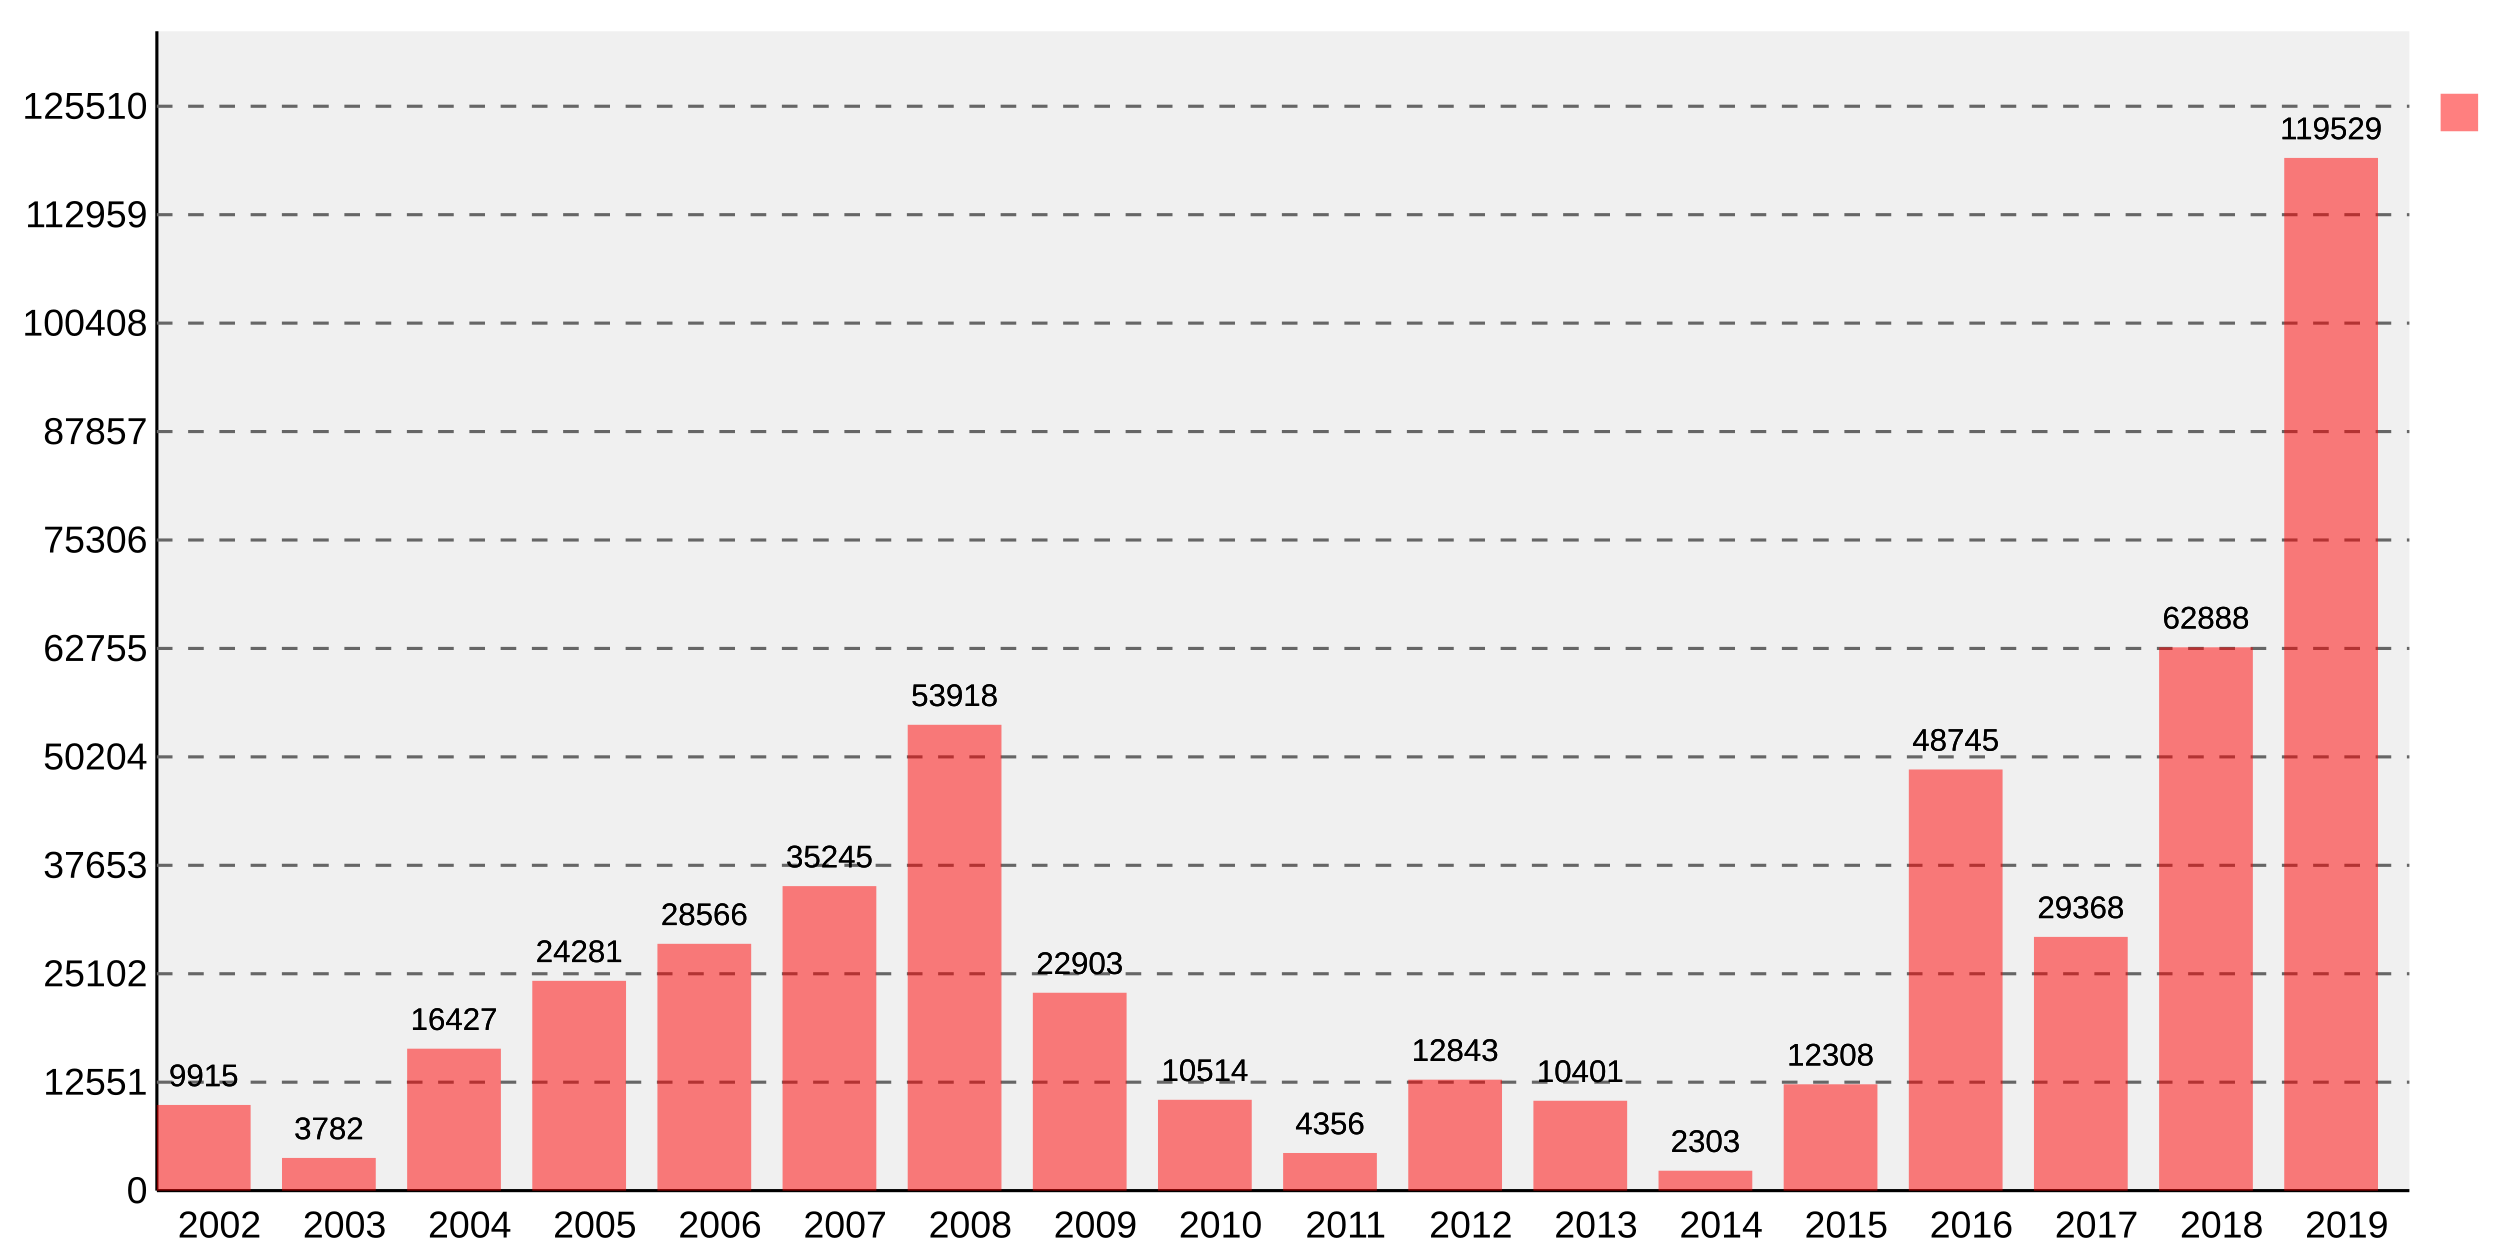
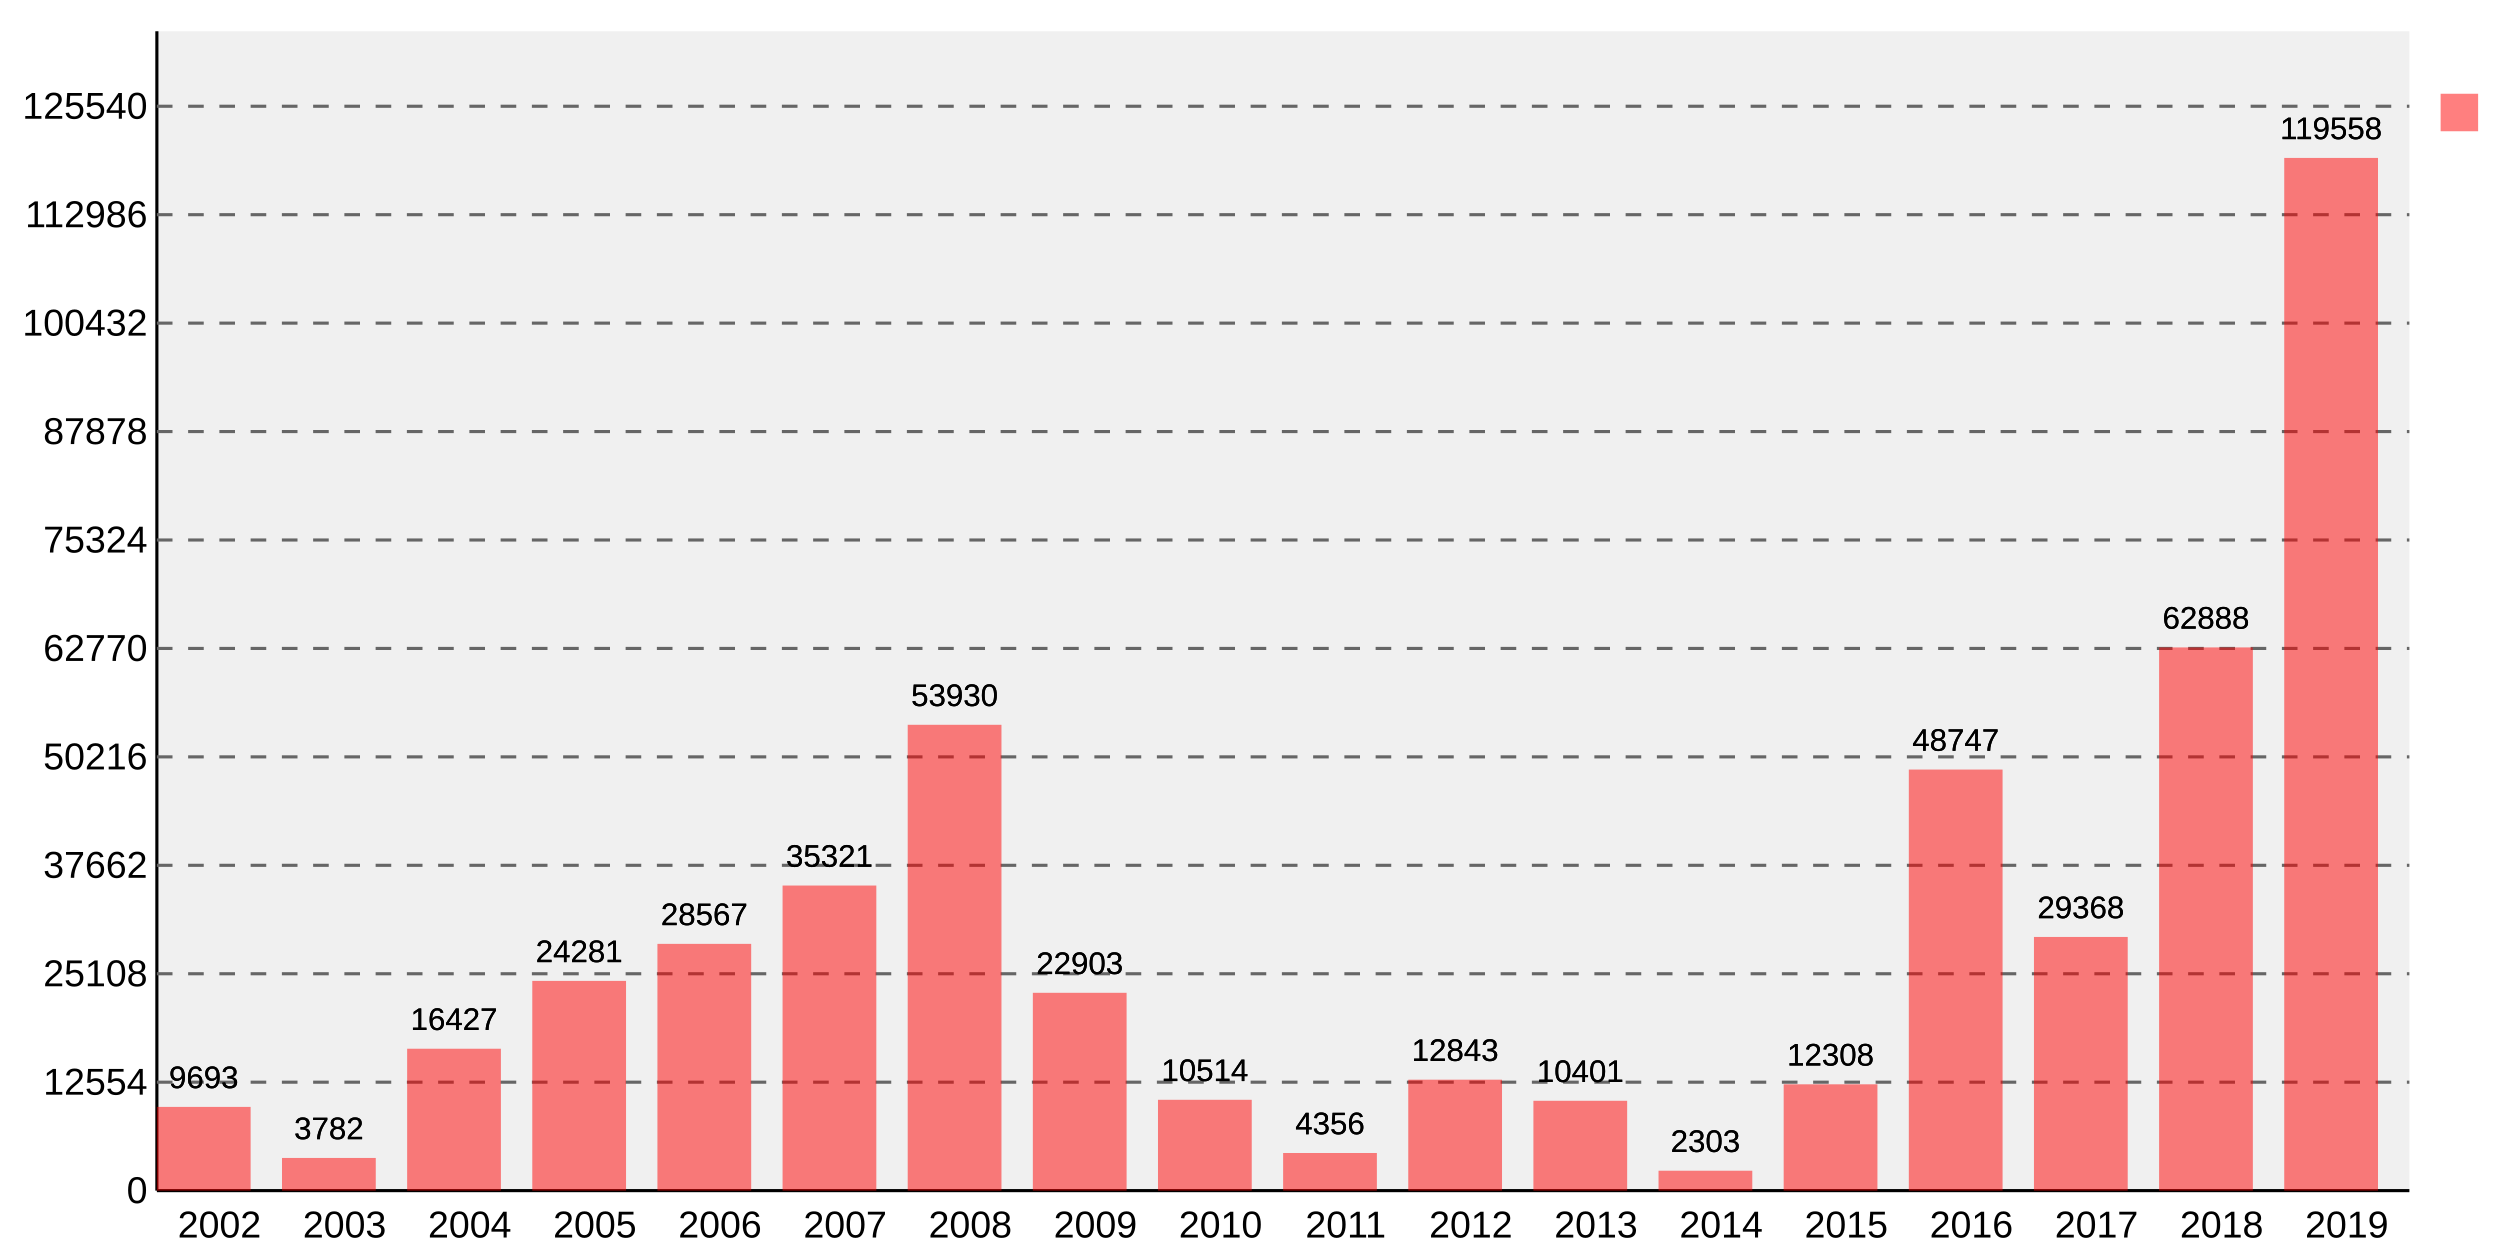
<svg xmlns="http://www.w3.org/2000/svg" viewBox="0 0 800 400">
  <defs>
    <style type="text/css">/*
Base styles for svg.charts.Graph
*/
.svgBackground {
    fill: #fff
    }
.graphBackground {
    fill: #f0f0f0
    }
/* graphs titles */
.mainTitle {
    text-anchor: middle;
    fill: #000;
    font-size: 16px;
    font-family: "Arial", sans-serif;
    font-weight: normal
    }
.subTitle {
    text-anchor: middle;
    fill: #999;
    font-size: 14px;
    font-family: "Arial", sans-serif;
    font-weight: normal
    }
.axis {
    stroke: #000;
    stroke-width: 1px
    }
.guideLines {
    stroke: #666;
    stroke-width: 1px;
    stroke-dasharray: 5, 5
    }
.xAxisLabels {
    text-anchor: middle;
    fill: #000;
    font-size: 12px;
    font-family: "Arial", sans-serif;
    font-weight: normal
    }
.yAxisLabels {
    text-anchor: end;
    fill: #000;
    font-size: 12px;
    font-family: "Arial", sans-serif;
    font-weight: normal
    }
.xAxisTitle {
    text-anchor: middle;
    fill: #f00;
    font-size: 14px;
    font-family: "Arial", sans-serif;
    font-weight: normal
    }
.yAxisTitle {
    fill: #f00;
    text-anchor: middle;
    font-size: 14px;
    font-family: "Arial", sans-serif;
    font-weight: normal
    }
.dataPointLabel {
    fill: #000;
    text-anchor: middle;
    font-size: 10px;
    font-family: "Arial", sans-serif;
    font-weight: normal
    }
.staggerGuideLine {
    fill: none;
    stroke: #000;
    stroke-width: 0.5px
    }
.keyText {
    fill: #000;
    text-anchor: start;
    font-size: 10px;
    font-family: "Arial", sans-serif;
    font-weight: normal
    }
/*
default fill styles for multiple datasets (probably only use a single
dataset on this graph though)
*/
.key1, .fill1 {
    fill: #f00;
    fill-opacity: 0.5;
    stroke: none;
    stroke-width: 0.5px
    }
.key2, .fill2 {
    fill: #00f;
    fill-opacity: 0.5;
    stroke: none;
    stroke-width: 1px
    }
.key3, .fill3 {
    fill: #0f0;
    fill-opacity: 0.5;
    stroke: none;
    stroke-width: 1px
    }
.key4, .fill4 {
    fill: #fc0;
    fill-opacity: 0.5;
    stroke: none;
    stroke-width: 1px
    }
.key5, .fill5 {
    fill: #0cf;
    fill-opacity: 0.5;
    stroke: none;
    stroke-width: 1px
    }
.key6, .fill6 {
    fill: #f0f;
    fill-opacity: 0.5;
    stroke: none;
    stroke-width: 1px
    }
.key7, .fill7 {
    fill: #0ff;
    fill-opacity: 0.5;
    stroke: none;
    stroke-width: 1px
    }
.key8, .fill8 {
    fill: #ff0;
    fill-opacity: 0.5;
    stroke: none;
    stroke-width: 1px
    }
.key9, .fill9 {
    fill: #c66;
    fill-opacity: 0.5;
    stroke: none;
    stroke-width: 1px
    }
.key10, .fill10 {
    fill: #639;
    fill-opacity: 0.5;
    stroke: none;
    stroke-width: 1px
    }
.key11, .fill11 {
    fill: #390;
    fill-opacity: 0.5;
    stroke: none;
    stroke-width: 1px
    }
.key12, .fill12 {
    fill: #96F;
    fill-opacity: 0.5;
    stroke: none;
    stroke-width: 1px
    }</style>
  </defs>
  <rect width="800" height="400" x="0" y="0" class="svgBackground" />
  <g transform="translate (50.2 10)">
    <rect x="0" y="0" width="720.8" height="371" class="graphBackground" />
    <path d="M 0 0 v371" class="axis" id="xAxis" />
    <path d="M 0 371 h720.8" class="axis" id="yAxis" />
    <text class="xAxisLabels" x="20.022" y="386" style="text-anchor: middle">2002</text>
    <text class="xAxisLabels" x="60.067" y="386" style="text-anchor: middle">2003</text>
    <text class="xAxisLabels" x="100.111" y="386" style="text-anchor: middle">2004</text>
    <text class="xAxisLabels" x="140.156" y="386" style="text-anchor: middle">2005</text>
    <text class="xAxisLabels" x="180.2" y="386" style="text-anchor: middle">2006</text>
    <text class="xAxisLabels" x="220.244" y="386" style="text-anchor: middle">2007</text>
    <text class="xAxisLabels" x="260.289" y="386" style="text-anchor: middle">2008</text>
    <text class="xAxisLabels" x="300.333" y="386" style="text-anchor: middle">2009</text>
    <text class="xAxisLabels" x="340.378" y="386" style="text-anchor: middle">2010</text>
    <text class="xAxisLabels" x="380.422" y="386" style="text-anchor: middle">2011</text>
    <text class="xAxisLabels" x="420.467" y="386" style="text-anchor: middle">2012</text>
    <text class="xAxisLabels" x="460.511" y="386" style="text-anchor: middle">2013</text>
    <text class="xAxisLabels" x="500.556" y="386" style="text-anchor: middle">2014</text>
    <text class="xAxisLabels" x="540.6" y="386" style="text-anchor: middle">2015</text>
    <text class="xAxisLabels" x="580.644" y="386" style="text-anchor: middle">2016</text>
    <text class="xAxisLabels" x="620.689" y="386" style="text-anchor: middle">2017</text>
    <text class="xAxisLabels" x="660.733" y="386" style="text-anchor: middle">2018</text>
    <text class="xAxisLabels" x="700.778" y="386" style="text-anchor: middle">2019</text>
    <text class="yAxisLabels" x="-3" y="375.0" style="text-anchor: end">0</text>
-     <text class="yAxisLabels" x="-3" y="340.3" style="text-anchor: end">12551</text>
-     <text class="yAxisLabels" x="-3" y="305.6" style="text-anchor: end">25102</text>
-     <text class="yAxisLabels" x="-3" y="270.9" style="text-anchor: end">37653</text>
-     <text class="yAxisLabels" x="-3" y="236.2" style="text-anchor: end">50204</text>
-     <text class="yAxisLabels" x="-3" y="201.5" style="text-anchor: end">62755</text>
-     <text class="yAxisLabels" x="-3" y="166.8" style="text-anchor: end">75306</text>
-     <text class="yAxisLabels" x="-3" y="132.1" style="text-anchor: end">87857</text>
-     <text class="yAxisLabels" x="-3" y="97.4" style="text-anchor: end">100408</text>
-     <text class="yAxisLabels" x="-3" y="62.7" style="text-anchor: end">112959</text>
-     <text class="yAxisLabels" x="-3" y="28.0" style="text-anchor: end">125510</text>
+     <text class="yAxisLabels" x="-3" y="340.3" style="text-anchor: end">12554</text>
+     <text class="yAxisLabels" x="-3" y="305.6" style="text-anchor: end">25108</text>
+     <text class="yAxisLabels" x="-3" y="270.9" style="text-anchor: end">37662</text>
+     <text class="yAxisLabels" x="-3" y="236.2" style="text-anchor: end">50216</text>
+     <text class="yAxisLabels" x="-3" y="201.5" style="text-anchor: end">62770</text>
+     <text class="yAxisLabels" x="-3" y="166.8" style="text-anchor: end">75324</text>
+     <text class="yAxisLabels" x="-3" y="132.1" style="text-anchor: end">87878</text>
+     <text class="yAxisLabels" x="-3" y="97.4" style="text-anchor: end">100432</text>
+     <text class="yAxisLabels" x="-3" y="62.7" style="text-anchor: end">112986</text>
+     <text class="yAxisLabels" x="-3" y="28.0" style="text-anchor: end">125540</text>
    <path d="M 0 336.3 h720.8" class="guideLines" />
    <path d="M 0 301.6 h720.8" class="guideLines" />
    <path d="M 0 266.9 h720.8" class="guideLines" />
    <path d="M 0 232.2 h720.8" class="guideLines" />
    <path d="M 0 197.5 h720.8" class="guideLines" />
    <path d="M 0 162.8 h720.8" class="guideLines" />
    <path d="M 0 128.1 h720.8" class="guideLines" />
    <path d="M 0 93.4 h720.8" class="guideLines" />
    <path d="M 0 58.7 h720.8" class="guideLines" />
    <path d="M 0 24.0 h720.8" class="guideLines" />
-     <rect x="0.0" y="343.588" width="30.0" height="27.412" class="fill1" />
-     <rect x="40.044" y="360.544" width="30.0" height="10.456" class="fill1" />
-     <rect x="80.089" y="325.584" width="30.0" height="45.416" class="fill1" />
-     <rect x="120.133" y="303.87" width="30.0" height="67.13" class="fill1" />
-     <rect x="160.178" y="292.023" width="30.0" height="78.977" class="fill1" />
-     <rect x="200.222" y="273.557" width="30.0" height="97.443" class="fill1" />
-     <rect x="240.267" y="221.932" width="30.0" height="149.068" class="fill1" />
-     <rect x="280.311" y="307.68" width="30.0" height="63.32" class="fill1" />
-     <rect x="320.356" y="341.932" width="30.0" height="29.068" class="fill1" />
-     <rect x="360.4" y="358.957" width="30.0" height="12.043" class="fill1" />
-     <rect x="400.444" y="335.493" width="30.0" height="35.507" class="fill1" />
-     <rect x="440.489" y="342.244" width="30.0" height="28.756" class="fill1" />
-     <rect x="480.533" y="364.633" width="30.0" height="6.367" class="fill1" />
-     <rect x="520.578" y="336.972" width="30.0" height="34.028" class="fill1" />
-     <rect x="560.622" y="236.234" width="30.0" height="134.766" class="fill1" />
-     <rect x="600.667" y="289.806" width="30.0" height="81.194" class="fill1" />
-     <rect x="640.711" y="197.132" width="30.0" height="173.868" class="fill1" />
-     <rect x="680.756" y="40.536" width="30.0" height="330.464" class="fill1" />
+     <rect x="0.0" y="344.208" width="30.0" height="26.792" class="fill1" />
+     <rect x="40.044" y="360.546" width="30.0" height="10.454" class="fill1" />
+     <rect x="80.089" y="325.595" width="30.0" height="45.405" class="fill1" />
+     <rect x="120.133" y="303.886" width="30.0" height="67.114" class="fill1" />
+     <rect x="160.178" y="292.039" width="30.0" height="78.961" class="fill1" />
+     <rect x="200.222" y="273.371" width="30.0" height="97.629" class="fill1" />
+     <rect x="240.267" y="221.934" width="30.0" height="149.066" class="fill1" />
+     <rect x="280.311" y="307.695" width="30.0" height="63.305" class="fill1" />
+     <rect x="320.356" y="341.939" width="30.0" height="29.061" class="fill1" />
+     <rect x="360.4" y="358.96" width="30.0" height="12.04" class="fill1" />
+     <rect x="400.444" y="335.501" width="30.0" height="35.499" class="fill1" />
+     <rect x="440.489" y="342.251" width="30.0" height="28.749" class="fill1" />
+     <rect x="480.533" y="364.634" width="30.0" height="6.366" class="fill1" />
+     <rect x="520.578" y="336.98" width="30.0" height="34.02" class="fill1" />
+     <rect x="560.622" y="236.26" width="30.0" height="134.74" class="fill1" />
+     <rect x="600.667" y="289.825" width="30.0" height="81.175" class="fill1" />
+     <rect x="640.711" y="197.174" width="30.0" height="173.826" class="fill1" />
+     <rect x="680.756" y="40.535" width="30.0" height="330.465" class="fill1" />
    <g>
-       <text x="15.0" y="337.588" class="dataPointLabel" style="None stroke: #fff; stroke-width: 2;">9915</text>
-       <text x="15.0" y="337.588" class="dataPointLabel">9915</text>
-       <text x="55.044" y="354.544" class="dataPointLabel" style="None stroke: #fff; stroke-width: 2;">3782</text>
-       <text x="55.044" y="354.544" class="dataPointLabel">3782</text>
-       <text x="95.089" y="319.584" class="dataPointLabel" style="None stroke: #fff; stroke-width: 2;">16427</text>
-       <text x="95.089" y="319.584" class="dataPointLabel">16427</text>
-       <text x="135.133" y="297.87" class="dataPointLabel" style="None stroke: #fff; stroke-width: 2;">24281</text>
-       <text x="135.133" y="297.87" class="dataPointLabel">24281</text>
-       <text x="175.178" y="286.023" class="dataPointLabel" style="None stroke: #fff; stroke-width: 2;">28566</text>
-       <text x="175.178" y="286.023" class="dataPointLabel">28566</text>
-       <text x="215.222" y="267.557" class="dataPointLabel" style="None stroke: #fff; stroke-width: 2;">35245</text>
-       <text x="215.222" y="267.557" class="dataPointLabel">35245</text>
-       <text x="255.267" y="215.932" class="dataPointLabel" style="None stroke: #fff; stroke-width: 2;">53918</text>
-       <text x="255.267" y="215.932" class="dataPointLabel">53918</text>
-       <text x="295.311" y="301.68" class="dataPointLabel" style="None stroke: #fff; stroke-width: 2;">22903</text>
-       <text x="295.311" y="301.68" class="dataPointLabel">22903</text>
-       <text x="335.356" y="335.932" class="dataPointLabel" style="None stroke: #fff; stroke-width: 2;">10514</text>
-       <text x="335.356" y="335.932" class="dataPointLabel">10514</text>
-       <text x="375.4" y="352.957" class="dataPointLabel" style="None stroke: #fff; stroke-width: 2;">4356</text>
-       <text x="375.4" y="352.957" class="dataPointLabel">4356</text>
-       <text x="415.444" y="329.493" class="dataPointLabel" style="None stroke: #fff; stroke-width: 2;">12843</text>
-       <text x="415.444" y="329.493" class="dataPointLabel">12843</text>
-       <text x="455.489" y="336.244" class="dataPointLabel" style="None stroke: #fff; stroke-width: 2;">10401</text>
-       <text x="455.489" y="336.244" class="dataPointLabel">10401</text>
-       <text x="495.533" y="358.633" class="dataPointLabel" style="None stroke: #fff; stroke-width: 2;">2303</text>
-       <text x="495.533" y="358.633" class="dataPointLabel">2303</text>
-       <text x="535.578" y="330.972" class="dataPointLabel" style="None stroke: #fff; stroke-width: 2;">12308</text>
-       <text x="535.578" y="330.972" class="dataPointLabel">12308</text>
-       <text x="575.622" y="230.234" class="dataPointLabel" style="None stroke: #fff; stroke-width: 2;">48745</text>
-       <text x="575.622" y="230.234" class="dataPointLabel">48745</text>
-       <text x="615.667" y="283.806" class="dataPointLabel" style="None stroke: #fff; stroke-width: 2;">29368</text>
-       <text x="615.667" y="283.806" class="dataPointLabel">29368</text>
-       <text x="655.711" y="191.132" class="dataPointLabel" style="None stroke: #fff; stroke-width: 2;">62888</text>
-       <text x="655.711" y="191.132" class="dataPointLabel">62888</text>
-       <text x="695.756" y="34.536" class="dataPointLabel" style="None stroke: #fff; stroke-width: 2;">119529</text>
-       <text x="695.756" y="34.536" class="dataPointLabel">119529</text>
+       <text x="15.0" y="338.208" class="dataPointLabel" style="None stroke: #fff; stroke-width: 2;">9693</text>
+       <text x="15.0" y="338.208" class="dataPointLabel">9693</text>
+       <text x="55.044" y="354.546" class="dataPointLabel" style="None stroke: #fff; stroke-width: 2;">3782</text>
+       <text x="55.044" y="354.546" class="dataPointLabel">3782</text>
+       <text x="95.089" y="319.595" class="dataPointLabel" style="None stroke: #fff; stroke-width: 2;">16427</text>
+       <text x="95.089" y="319.595" class="dataPointLabel">16427</text>
+       <text x="135.133" y="297.886" class="dataPointLabel" style="None stroke: #fff; stroke-width: 2;">24281</text>
+       <text x="135.133" y="297.886" class="dataPointLabel">24281</text>
+       <text x="175.178" y="286.039" class="dataPointLabel" style="None stroke: #fff; stroke-width: 2;">28567</text>
+       <text x="175.178" y="286.039" class="dataPointLabel">28567</text>
+       <text x="215.222" y="267.371" class="dataPointLabel" style="None stroke: #fff; stroke-width: 2;">35321</text>
+       <text x="215.222" y="267.371" class="dataPointLabel">35321</text>
+       <text x="255.267" y="215.934" class="dataPointLabel" style="None stroke: #fff; stroke-width: 2;">53930</text>
+       <text x="255.267" y="215.934" class="dataPointLabel">53930</text>
+       <text x="295.311" y="301.695" class="dataPointLabel" style="None stroke: #fff; stroke-width: 2;">22903</text>
+       <text x="295.311" y="301.695" class="dataPointLabel">22903</text>
+       <text x="335.356" y="335.939" class="dataPointLabel" style="None stroke: #fff; stroke-width: 2;">10514</text>
+       <text x="335.356" y="335.939" class="dataPointLabel">10514</text>
+       <text x="375.4" y="352.96" class="dataPointLabel" style="None stroke: #fff; stroke-width: 2;">4356</text>
+       <text x="375.4" y="352.96" class="dataPointLabel">4356</text>
+       <text x="415.444" y="329.501" class="dataPointLabel" style="None stroke: #fff; stroke-width: 2;">12843</text>
+       <text x="415.444" y="329.501" class="dataPointLabel">12843</text>
+       <text x="455.489" y="336.251" class="dataPointLabel" style="None stroke: #fff; stroke-width: 2;">10401</text>
+       <text x="455.489" y="336.251" class="dataPointLabel">10401</text>
+       <text x="495.533" y="358.634" class="dataPointLabel" style="None stroke: #fff; stroke-width: 2;">2303</text>
+       <text x="495.533" y="358.634" class="dataPointLabel">2303</text>
+       <text x="535.578" y="330.98" class="dataPointLabel" style="None stroke: #fff; stroke-width: 2;">12308</text>
+       <text x="535.578" y="330.98" class="dataPointLabel">12308</text>
+       <text x="575.622" y="230.26" class="dataPointLabel" style="None stroke: #fff; stroke-width: 2;">48747</text>
+       <text x="575.622" y="230.26" class="dataPointLabel">48747</text>
+       <text x="615.667" y="283.825" class="dataPointLabel" style="None stroke: #fff; stroke-width: 2;">29368</text>
+       <text x="615.667" y="283.825" class="dataPointLabel">29368</text>
+       <text x="655.711" y="191.174" class="dataPointLabel" style="None stroke: #fff; stroke-width: 2;">62888</text>
+       <text x="655.711" y="191.174" class="dataPointLabel">62888</text>
+       <text x="695.756" y="34.535" class="dataPointLabel" style="None stroke: #fff; stroke-width: 2;">119558</text>
+       <text x="695.756" y="34.535" class="dataPointLabel">119558</text>
    </g>
  </g>
  <g transform="translate(781 30)">
    <rect x="0" y="0" width="12" height="12" class="key1" />
    <text x="17" y="12" class="keyText" />
  </g>
</svg>
